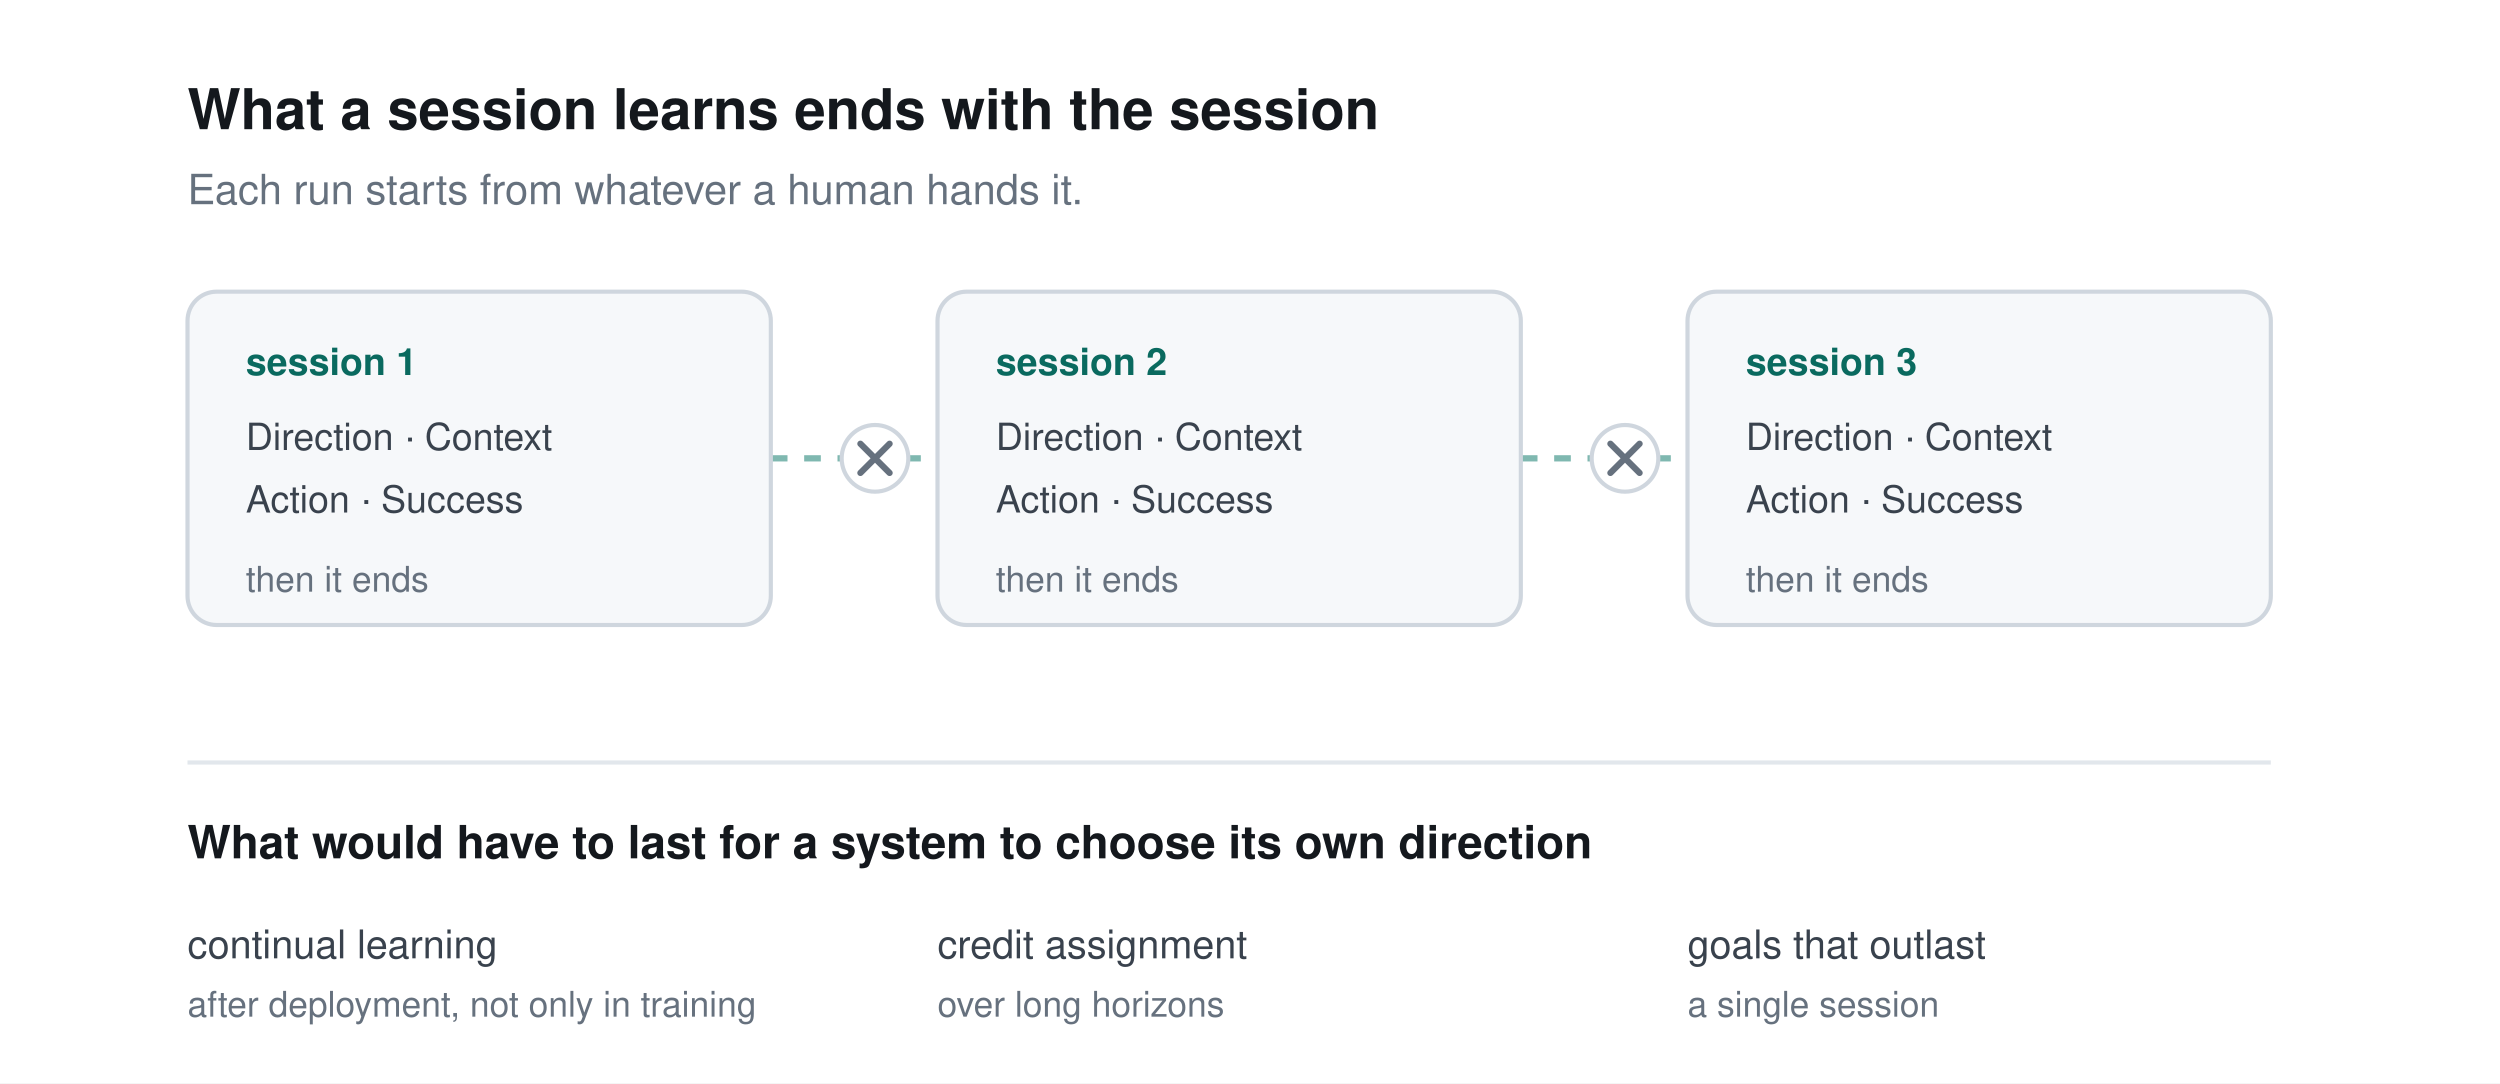
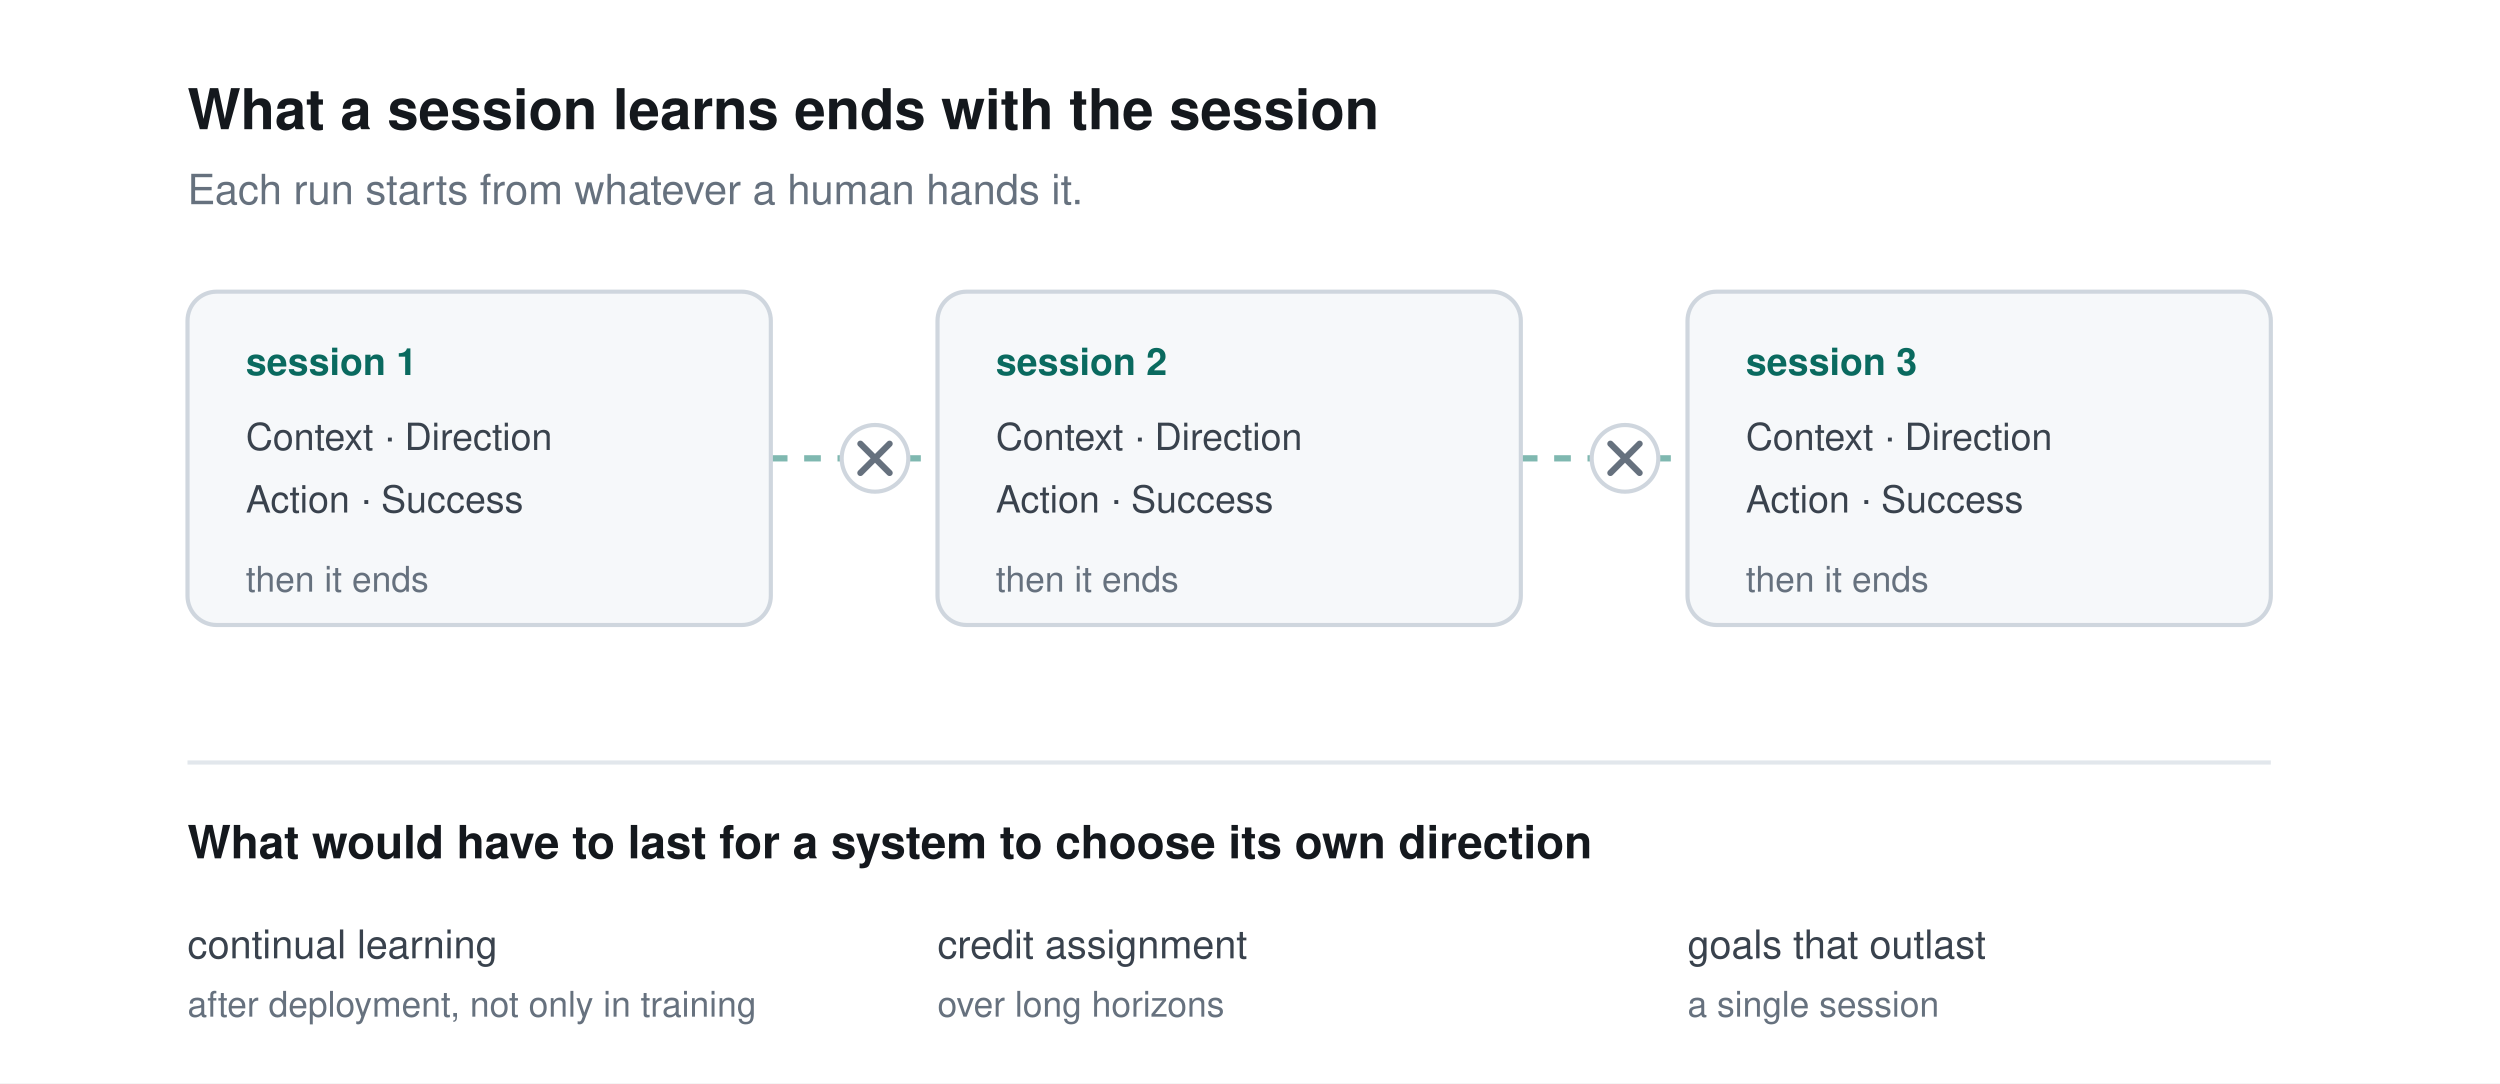
<svg xmlns="http://www.w3.org/2000/svg" viewBox="0 0 1200 520" width="1200" height="520" role="img" aria-labelledby="mp-title mp-desc" font-family="Helvetica Neue, Helvetica, Arial, sans-serif">
  <rect width="1200" height="520" fill="#ffffff" />
  <text x="90" y="62" font-size="27" font-weight="700" fill="#14181d">What a session learns ends with the session</text>
  <text x="90" y="98" font-size="20" fill="#66717e">Each run starts from whatever a human hands it.</text>
  <g stroke="#7fb8b0" stroke-width="3" stroke-dasharray="8 8">
    <path d="M370 220H470" />
    <path d="M730 220H830" />
  </g>
  <g fill="#ffffff" stroke="#cfd6de" stroke-width="2">
    <circle cx="420" cy="220" r="16" />
    <circle cx="780" cy="220" r="16" />
  </g>
  <g stroke="#66717e" stroke-width="3" stroke-linecap="round">
    <path d="M413 213l14 14M427 213l-14 14" />
    <path d="M773 213l14 14M787 213l-14 14" />
  </g>
  <g fill="#f6f8fa" stroke="#cfd6de" stroke-width="2">
    <rect x="90" y="140" width="280" height="160" rx="14" />
    <rect x="450" y="140" width="280" height="160" rx="14" />
    <rect x="810" y="140" width="280" height="160" rx="14" />
  </g>
  <g font-size="18" fill="#39424d">
    <text x="118" y="180" font-weight="700" fill="#0a6a5f">session 1</text>
-     <text x="118" y="216">Direction · Context</text>
+     <text x="118" y="216">Context · Direction</text>
    <text x="118" y="246">Action · Success</text>
    <text x="118" y="284" font-size="17" fill="#66717e">then it ends</text>
    <text x="478" y="180" font-weight="700" fill="#0a6a5f">session 2</text>
-     <text x="478" y="216">Direction · Context</text>
+     <text x="478" y="216">Context · Direction</text>
    <text x="478" y="246">Action · Success</text>
    <text x="478" y="284" font-size="17" fill="#66717e">then it ends</text>
    <text x="838" y="180" font-weight="700" fill="#0a6a5f">session 3</text>
-     <text x="838" y="216">Direction · Context</text>
+     <text x="838" y="216">Context · Direction</text>
    <text x="838" y="246">Action · Success</text>
    <text x="838" y="284" font-size="17" fill="#66717e">then it ends</text>
  </g>
  <path d="M90 366H1090" stroke="#e2e7ec" stroke-width="2" />
  <text x="90" y="412" font-size="22" font-weight="700" fill="#14181d">What would have to last for a system to choose its own direction</text>
  <g font-size="19" fill="#39424d">
    <text x="90" y="460">continual learning</text>
    <text x="90" y="488" fill="#66717e" font-size="17">after deployment, not only in training</text>
    <text x="450" y="460">credit assignment</text>
    <text x="450" y="488" fill="#66717e" font-size="17">over long horizons</text>
    <text x="810" y="460">goals that outlast</text>
    <text x="810" y="488" fill="#66717e" font-size="17">a single session</text>
  </g>
</svg>
